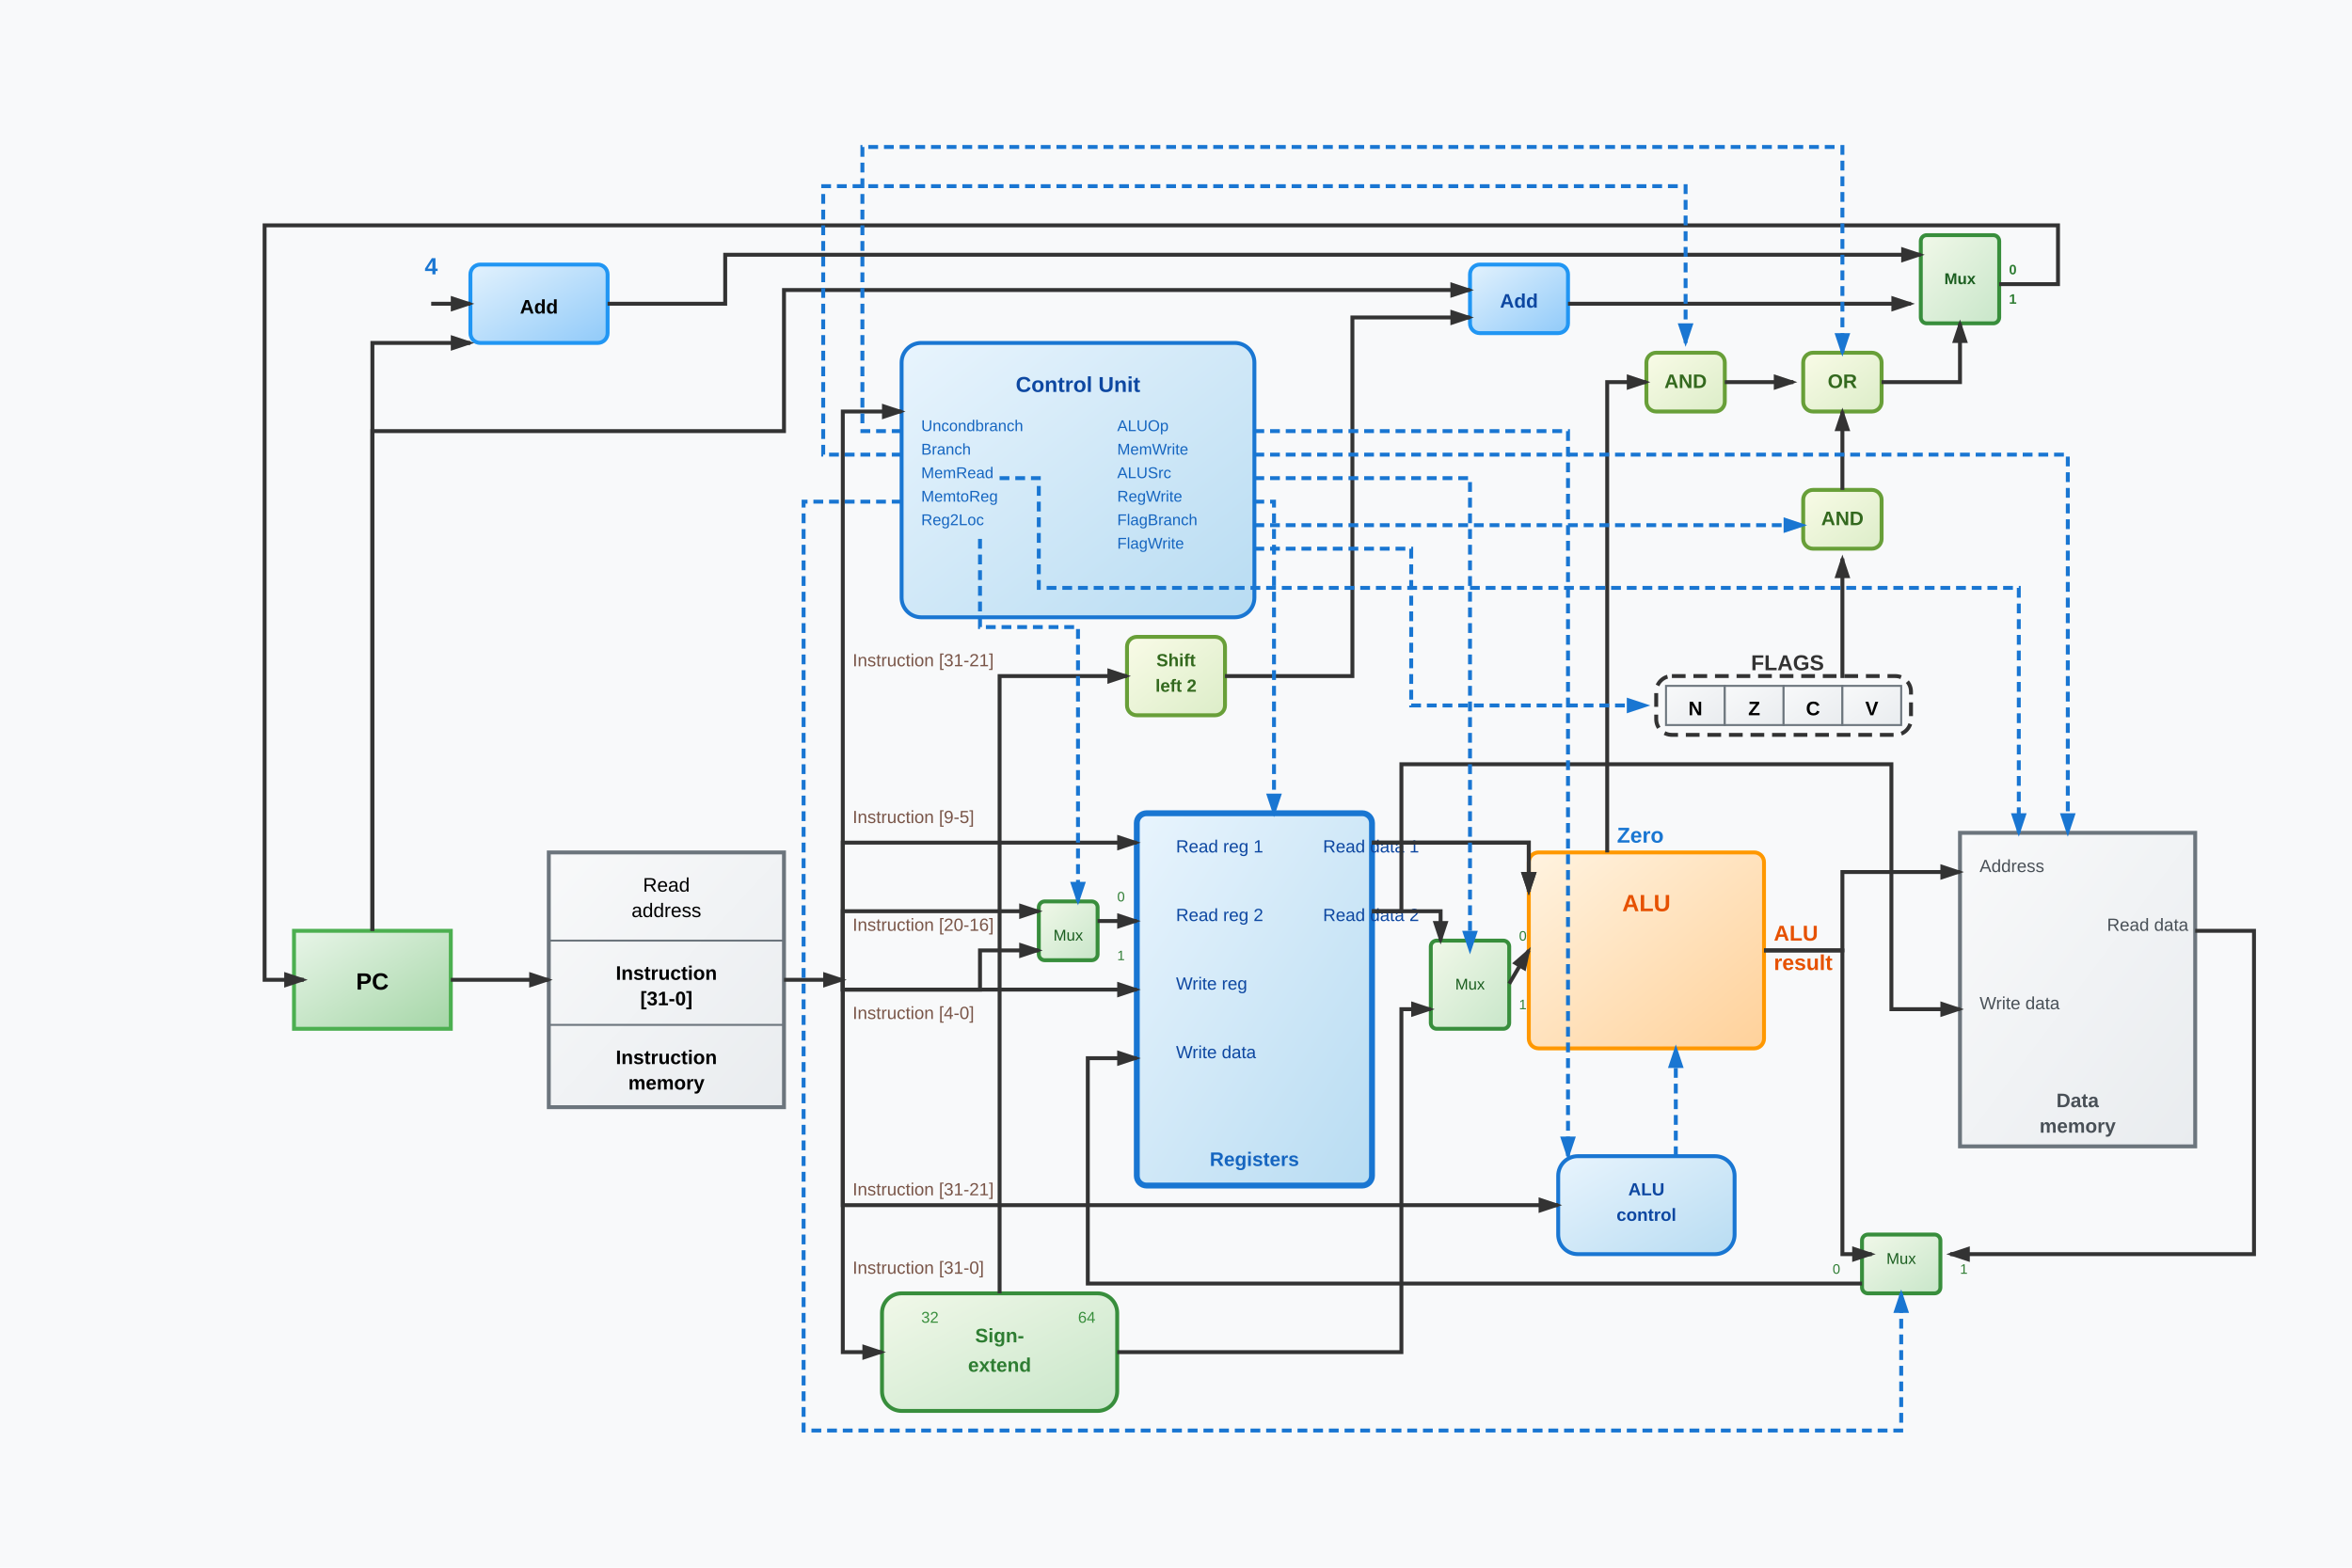
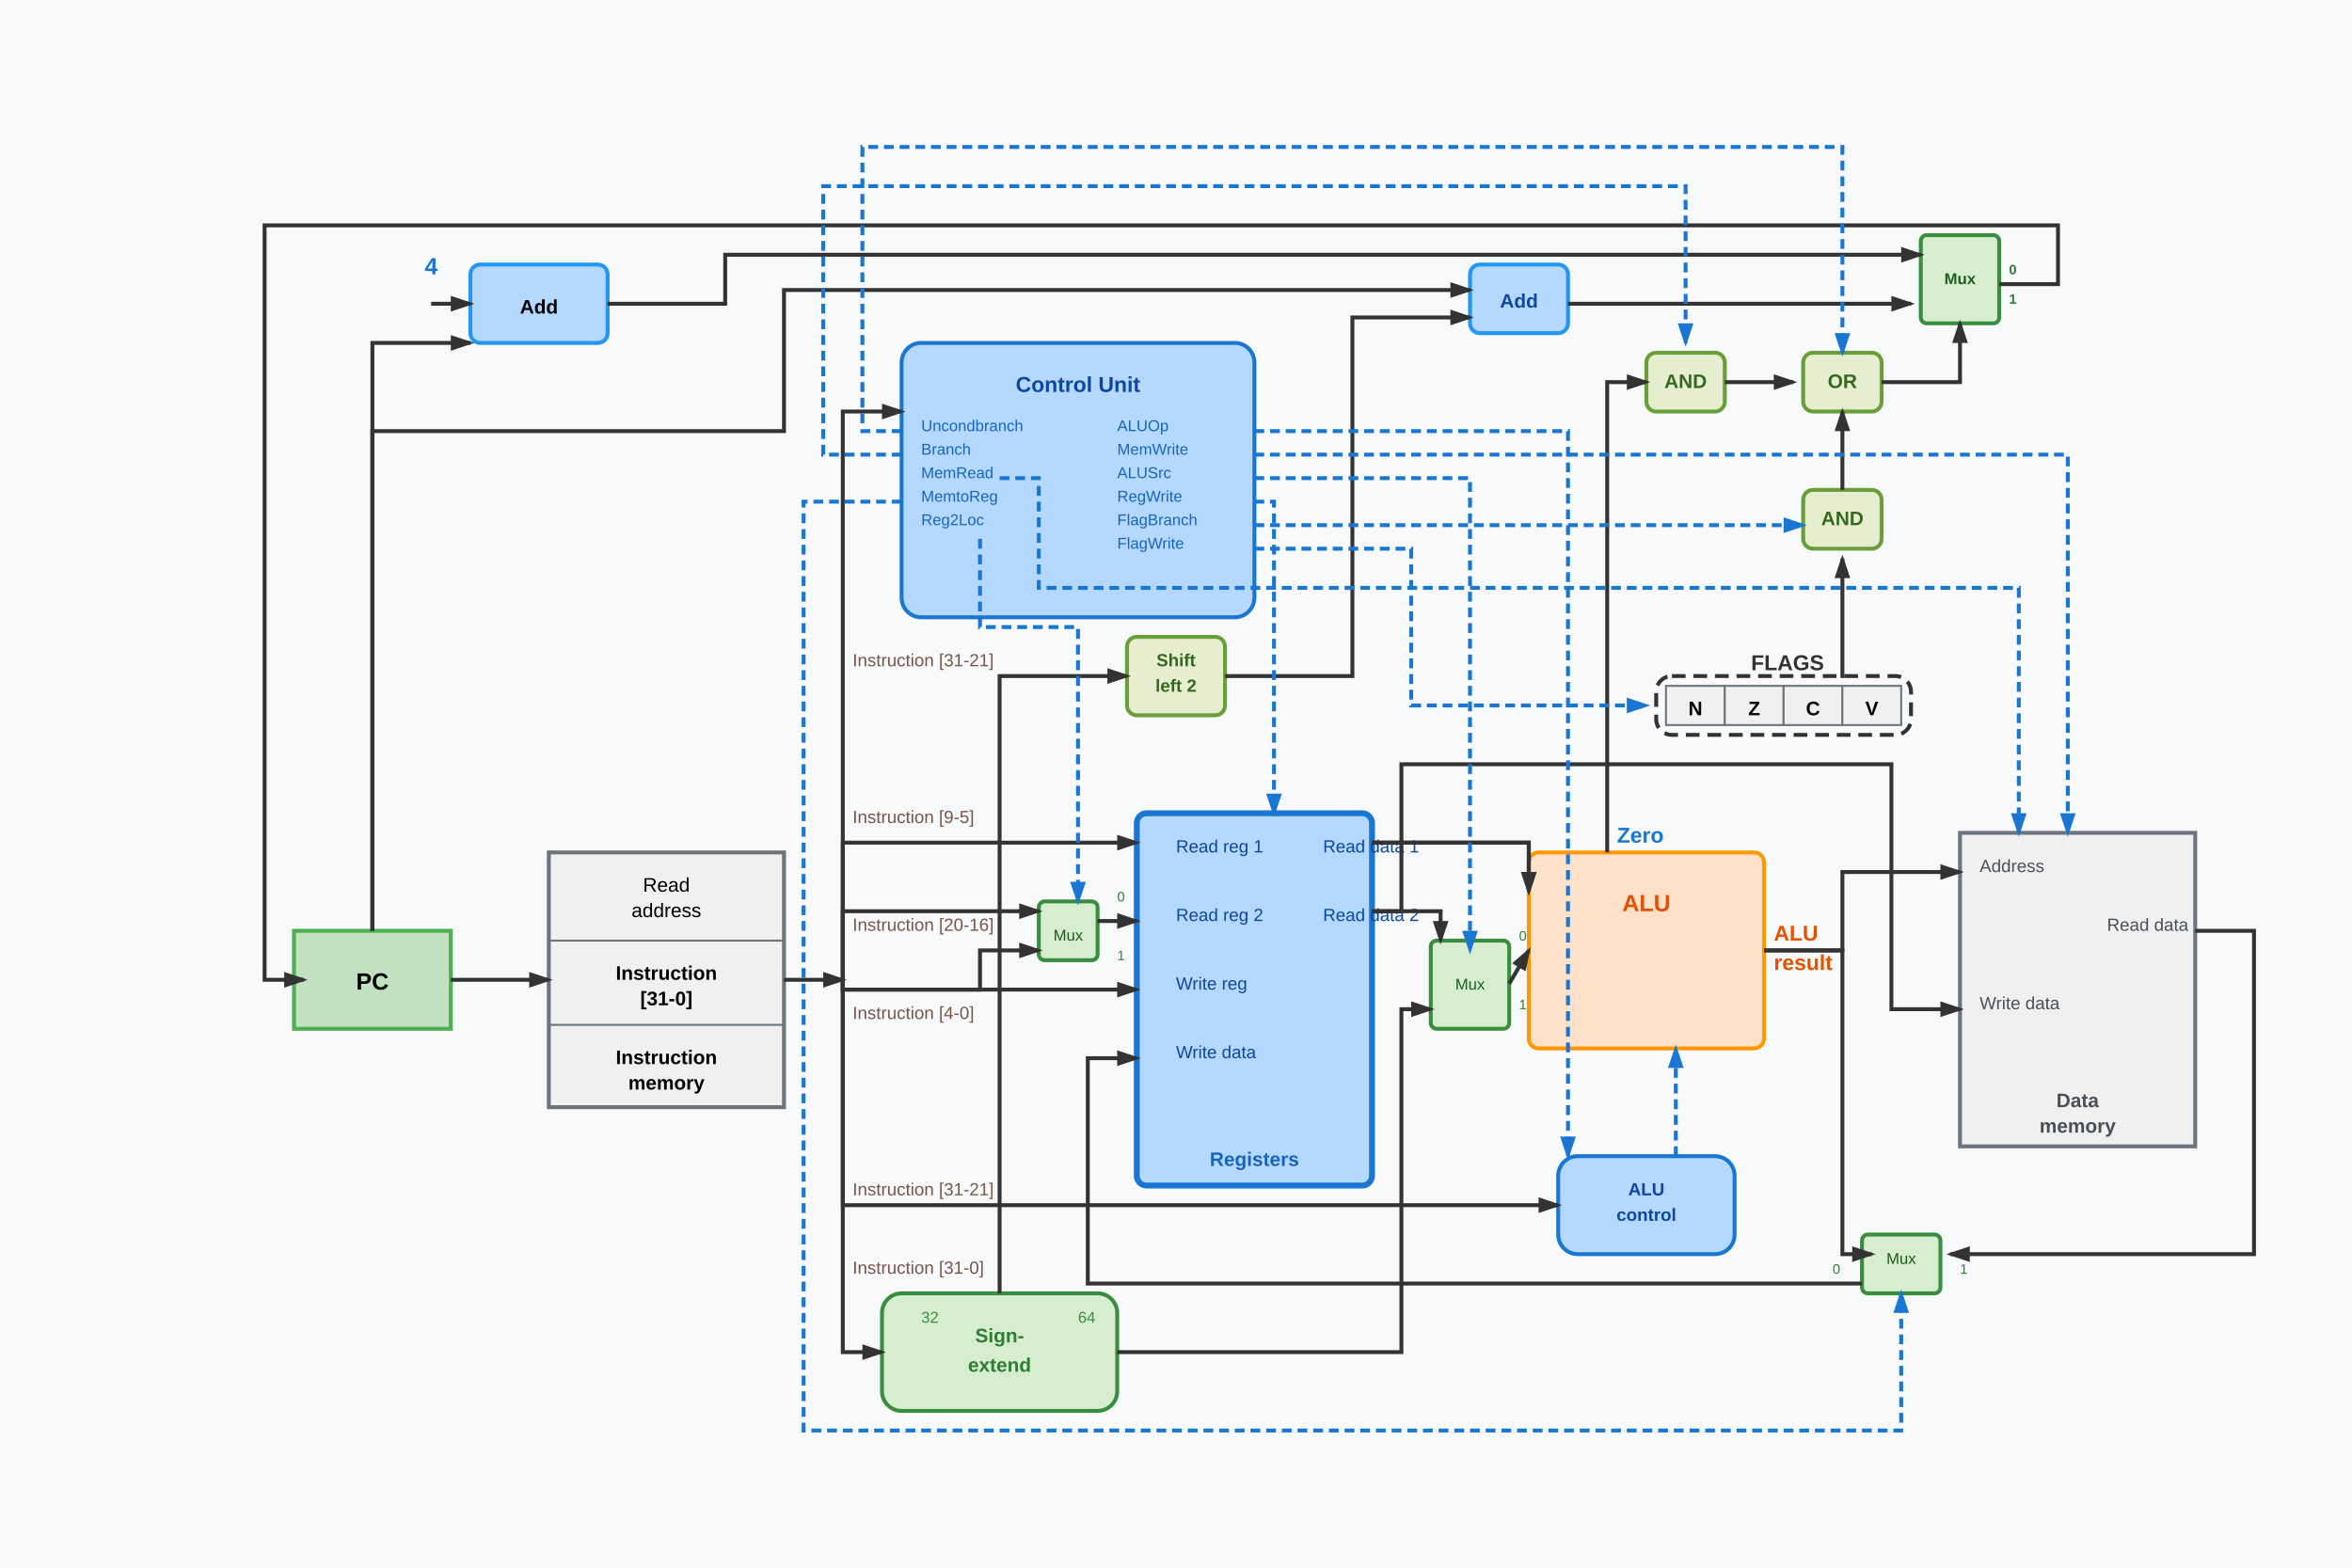
<svg xmlns="http://www.w3.org/2000/svg" viewBox="0 0 1200 800">
  <defs>
    <linearGradient id="controlGradient" x1="0%" y1="0%" x2="100%" y2="100%">
-       <stop offset="0%" style="stop-color:#E8F4FD;stop-opacity:1" />
-       <stop offset="100%" style="stop-color:#B8DCF2;stop-opacity:1" />
+       <stop offset="0%" style="stop-color:#B5D8FF;stop-opacity:1" />
+       <stop offset="100%" style="stop-color:#B5D8FF;stop-opacity:1" />
    </linearGradient>
    <linearGradient id="aluGradient" x1="0%" y1="0%" x2="100%" y2="100%">
-       <stop offset="0%" style="stop-color:#FFF3E0;stop-opacity:1" />
-       <stop offset="100%" style="stop-color:#FFD19A;stop-opacity:1" />
+       <stop offset="0%" style="stop-color:#FFE0C9;stop-opacity:1" />
+       <stop offset="100%" style="stop-color:#FFE0C9;stop-opacity:1" />
    </linearGradient>
    <linearGradient id="registerGradient" x1="0%" y1="0%" x2="100%" y2="100%">
-       <stop offset="0%" style="stop-color:#E8F4FD;stop-opacity:1" />
-       <stop offset="100%" style="stop-color:#B8DCF2;stop-opacity:1" />
+       <stop offset="0%" style="stop-color:#B5D8FF;stop-opacity:1" />
+       <stop offset="100%" style="stop-color:#B5D8FF;stop-opacity:1" />
    </linearGradient>
    <linearGradient id="pcGradient" x1="0%" y1="0%" x2="100%" y2="100%">
-       <stop offset="0%" style="stop-color:#E8F5E8;stop-opacity:1" />
-       <stop offset="100%" style="stop-color:#A5D6A7;stop-opacity:1" />
+       <stop offset="0%" style="stop-color:#C1E1C1;stop-opacity:1" />
+       <stop offset="100%" style="stop-color:#C1E1C1;stop-opacity:1" />
    </linearGradient>
    <linearGradient id="memoryGradient" x1="0%" y1="0%" x2="100%" y2="100%">
-       <stop offset="0%" style="stop-color:#F8F9FA;stop-opacity:1" />
-       <stop offset="100%" style="stop-color:#E9ECEF;stop-opacity:1" />
+       <stop offset="0%" style="stop-color:#F0F0F0;stop-opacity:1" />
+       <stop offset="100%" style="stop-color:#F0F0F0;stop-opacity:1" />
    </linearGradient>
    <linearGradient id="muxGradient" x1="0%" y1="0%" x2="100%" y2="100%">
-       <stop offset="0%" style="stop-color:#F1F8E9;stop-opacity:1" />
-       <stop offset="100%" style="stop-color:#C8E6C9;stop-opacity:1" />
+       <stop offset="0%" style="stop-color:#D6EDCF;stop-opacity:1" />
+       <stop offset="100%" style="stop-color:#D6EDCF;stop-opacity:1" />
    </linearGradient>
    <linearGradient id="signExtendGradient" x1="0%" y1="0%" x2="100%" y2="100%">
-       <stop offset="0%" style="stop-color:#F1F8E9;stop-opacity:1" />
-       <stop offset="100%" style="stop-color:#C8E6C9;stop-opacity:1" />
+       <stop offset="0%" style="stop-color:#D6EDCF;stop-opacity:1" />
+       <stop offset="100%" style="stop-color:#D6EDCF;stop-opacity:1" />
    </linearGradient>
    <linearGradient id="adderGradient" x1="0%" y1="0%" x2="100%" y2="100%">
-       <stop offset="0%" style="stop-color:#E3F2FD;stop-opacity:1" />
-       <stop offset="100%" style="stop-color:#90CAF9;stop-opacity:1" />
+       <stop offset="0%" style="stop-color:#B5D8FF;stop-opacity:1" />
+       <stop offset="100%" style="stop-color:#B5D8FF;stop-opacity:1" />
    </linearGradient>
    <linearGradient id="gateGradient" x1="0%" y1="0%" x2="100%" y2="100%">
-       <stop offset="0%" style="stop-color:#F9FBE7;stop-opacity:1" />
-       <stop offset="100%" style="stop-color:#DCEDC8;stop-opacity:1" />
+       <stop offset="0%" style="stop-color:#E7EDCF;stop-opacity:1" />
+       <stop offset="100%" style="stop-color:#E7EDCF;stop-opacity:1" />
    </linearGradient>
    <marker id="arrowhead" markerWidth="6" markerHeight="4" refX="5" refY="2" orient="auto" fill="#333" viewBox="0 0 6 4">
      <polygon points="0 0, 6 2, 0 4" />
    </marker>
    <marker id="arrowheadBlue" markerWidth="6" markerHeight="4" refX="5" refY="2" orient="auto" fill="#1976D2" viewBox="0 0 6 4">
      <polygon points="0 0, 6 2, 0 4" />
    </marker>
    <marker id="arrowheadGray" markerWidth="6" markerHeight="4" refX="5" refY="2" orient="auto" fill="#888" viewBox="0 0 6 4">
      <polygon points="0 0, 6 2, 0 4" />
    </marker>
    <marker id="dotStart" markerWidth="6" markerHeight="6" refX="3" refY="3" orient="auto" fill="#333" viewBox="0 0 6 6">
      <circle cx="3" cy="3" r="2" />
    </marker>
    <marker id="dotStartBlue" markerWidth="6" markerHeight="6" refX="3" refY="3" orient="auto" fill="#1976D2" viewBox="0 0 6 6">
      <circle cx="3" cy="3" r="2" />
    </marker>
    <marker id="dotStartGray" markerWidth="6" markerHeight="6" refX="3" refY="3" orient="auto" fill="#888" viewBox="0 0 6 6">
      <circle cx="3" cy="3" r="2" />
    </marker>
  </defs>
  <rect x="0" y="0" width="1200" height="800" fill="#f8f9fa" />
  <g id="block-pc">
    <rect x="150" y="475" width="80" height="50" fill="url(#pcGradient)" stroke="#4CAF50" stroke-width="2" />
    <text x="190" y="505" text-anchor="middle" font-family="Arial" font-size="12" font-weight="bold">PC</text>
  </g>
  <g id="block-adder1">
    <rect x="240" y="135" width="70" height="40" fill="url(#adderGradient)" stroke="#2196F3" stroke-width="2" rx="5" />
    <text x="275" y="160" text-anchor="middle" font-family="Arial" font-size="10" font-weight="bold">Add</text>
  </g>
  <g id="constant-4">
    <text x="220" y="140" text-anchor="middle" font-family="Arial" font-size="12" font-weight="bold" fill="#1976D2">4</text>
  </g>
  <g id="block-imem">
    <rect x="280" y="435" width="120" height="130" fill="url(#memoryGradient)" stroke="#6C757D" stroke-width="2" />
    <text x="340" y="455" text-anchor="middle" font-family="Arial" font-size="10">Read</text>
    <text x="340" y="468" text-anchor="middle" font-family="Arial" font-size="10">address</text>
    <line x1="280" y1="480" x2="400" y2="480" stroke="#6C757D" stroke-width="1" />
    <text x="340" y="500" text-anchor="middle" font-family="Arial" font-size="10" font-weight="bold">Instruction</text>
    <text x="340" y="513" text-anchor="middle" font-family="Arial" font-size="10" font-weight="bold">[31-0]</text>
    <line x1="280" y1="523" x2="400" y2="523" stroke="#6C757D" stroke-width="1" />
    <text x="340" y="543" text-anchor="middle" font-family="Arial" font-size="10" font-weight="bold">Instruction</text>
    <text x="340" y="556" text-anchor="middle" font-family="Arial" font-size="10" font-weight="bold">memory</text>
  </g>
  <g id="block-control">
    <rect x="460" y="175" width="180" height="140" fill="url(#controlGradient)" stroke="#1976D2" stroke-width="2" rx="10" />
    <text x="550" y="200" text-anchor="middle" font-family="Arial" font-size="11" font-weight="bold" fill="#0D47A1">Control Unit</text>
    <text x="470" y="220" font-family="Arial" font-size="8" fill="#1565C0">Uncondbranch</text>
    <text x="470" y="232" font-family="Arial" font-size="8" fill="#1565C0">Branch</text>
    <text x="470" y="244" font-family="Arial" font-size="8" fill="#1565C0">MemRead</text>
    <text x="470" y="256" font-family="Arial" font-size="8" fill="#1565C0">MemtoReg</text>
    <text x="470" y="268" font-family="Arial" font-size="8" fill="#1565C0">Reg2Loc</text>
    <text x="570" y="220" font-family="Arial" font-size="8" fill="#1565C0">ALUOp</text>
    <text x="570" y="232" font-family="Arial" font-size="8" fill="#1565C0">MemWrite</text>
    <text x="570" y="244" font-family="Arial" font-size="8" fill="#1565C0">ALUSrc</text>
    <text x="570" y="256" font-family="Arial" font-size="8" fill="#1565C0">RegWrite</text>
    <text x="570" y="268" font-family="Arial" font-size="8" fill="#1565C0">FlagBranch</text>
    <text x="570" y="280" font-family="Arial" font-size="8" fill="#1565C0">FlagWrite</text>
  </g>
  <g id="block-regs">
    <rect x="580" y="415" width="120" height="190" fill="url(#registerGradient)" stroke="#1976D2" stroke-width="3" rx="5" />
    <text x="600" y="435" font-family="Arial" font-size="9" fill="#0D47A1">Read reg 1</text>
    <text x="600" y="470" font-family="Arial" font-size="9" fill="#0D47A1">Read reg 2</text>
    <text x="600" y="505" font-family="Arial" font-size="9" fill="#0D47A1">Write reg</text>
    <text x="600" y="540" font-family="Arial" font-size="9" fill="#0D47A1">Write data</text>
    <text x="640" y="595" text-anchor="middle" font-family="Arial" font-size="10" font-weight="bold" fill="#1565C0">Registers</text>
    <text x="675" y="435" font-family="Arial" font-size="9" fill="#0D47A1">Read data 1</text>
    <text x="675" y="470" font-family="Arial" font-size="9" fill="#0D47A1">Read data 2</text>
  </g>
  <g id="block-mux1">
    <rect x="530" y="460" width="30" height="30" fill="url(#muxGradient)" stroke="#388E3C" stroke-width="2" rx="3" />
    <text x="545" y="480" text-anchor="middle" font-family="Arial" font-size="8" fill="#1B5E20">Mux</text>
    <text x="570" y="460" font-family="Arial" font-size="7" fill="#2E7D32">0</text>
    <text x="570" y="490" font-family="Arial" font-size="7" fill="#2E7D32">1</text>
  </g>
  <g id="block-signext">
    <rect x="450" y="660" width="120" height="60" fill="url(#signExtendGradient)" stroke="#388E3C" stroke-width="2" rx="10" />
    <text x="510" y="685" text-anchor="middle" font-family="Arial" font-size="10" font-weight="bold" fill="#2E7D32">Sign-</text>
    <text x="510" y="700" text-anchor="middle" font-family="Arial" font-size="10" font-weight="bold" fill="#2E7D32">extend</text>
    <text x="470" y="675" font-family="Arial" font-size="8" fill="#388E3C">32</text>
    <text x="550" y="675" font-family="Arial" font-size="8" fill="#388E3C">64</text>
  </g>
  <g id="block-mux2">
    <rect x="730" y="480" width="40" height="45" fill="url(#muxGradient)" stroke="#388E3C" stroke-width="2" rx="3" />
    <text x="750" y="505" text-anchor="middle" font-family="Arial" font-size="8" fill="#1B5E20">Mux</text>
    <text x="775" y="480" font-family="Arial" font-size="7" fill="#2E7D32">0</text>
    <text x="775" y="515" font-family="Arial" font-size="7" fill="#2E7D32">1</text>
  </g>
  <g id="block-alu">
    <rect x="780" y="435" width="120" height="100" fill="url(#aluGradient)" stroke="#FF9800" stroke-width="2" rx="5" />
    <text x="840" y="465" text-anchor="middle" font-family="Arial" font-size="12" font-weight="bold" fill="#E65100">ALU</text>
    <text x="825" y="430" font-family="Arial" font-size="11" fill="#1976D2" font-weight="bold">Zero</text>
    <text x="905" y="480" font-family="Arial" font-size="11" fill="#E65100" font-weight="bold">ALU</text>
    <text x="905" y="495" font-family="Arial" font-size="11" fill="#E65100" font-weight="bold">result</text>
  </g>
  <g id="block-alucontrol">
    <rect x="795" y="590" width="90" height="50" fill="url(#controlGradient)" stroke="#1976D2" stroke-width="2" rx="10" />
    <text x="840" y="610" text-anchor="middle" font-family="Arial" font-size="9" font-weight="bold" fill="#0D47A1">ALU</text>
    <text x="840" y="623" text-anchor="middle" font-family="Arial" font-size="9" font-weight="bold" fill="#0D47A1">control</text>
  </g>
  <g id="block-datamem">
    <rect x="1000" y="425" width="120" height="160" fill="url(#memoryGradient)" stroke="#6C757D" stroke-width="2" />
    <text x="1010" y="445" font-family="Arial" font-size="9" fill="#495057">Address</text>
    <text x="1010" y="515" font-family="Arial" font-size="9" fill="#495057">Write data</text>
    <text x="1075" y="475" font-family="Arial" font-size="9" fill="#495057">Read data</text>
    <text x="1060" y="565" text-anchor="middle" font-family="Arial" font-size="10" font-weight="bold" fill="#495057">Data</text>
    <text x="1060" y="578" text-anchor="middle" font-family="Arial" font-size="10" font-weight="bold" fill="#495057">memory</text>
  </g>
  <g id="block-mux3">
    <rect x="950" y="630" width="40" height="30" fill="url(#muxGradient)" stroke="#388E3C" stroke-width="2" rx="3" />
    <text x="970" y="645" text-anchor="middle" font-family="Arial" font-size="8" fill="#1B5E20">Mux</text>
    <text x="935" y="650" font-family="Arial" font-size="7" fill="#2E7D32">0</text>
    <text x="1000" y="650" font-family="Arial" font-size="7" fill="#2E7D32">1</text>
  </g>
  <g id="block-shift-left">
    <rect x="575" y="325" width="50" height="40" fill="url(#gateGradient)" stroke="#689F38" stroke-width="2" rx="5" />
    <text x="600" y="340" text-anchor="middle" font-family="Arial" font-size="9" font-weight="bold" fill="#33691E">Shift</text>
    <text x="600" y="353" text-anchor="middle" font-family="Arial" font-size="9" font-weight="bold" fill="#33691E">left 2</text>
  </g>
  <g id="block-adder2">
    <rect x="750" y="135" width="50" height="35" fill="url(#adderGradient)" stroke="#2196F3" stroke-width="2" rx="5" />
    <text x="775" y="157" text-anchor="middle" font-family="Arial" font-size="10" font-weight="bold" fill="#0D47A1">Add</text>
  </g>
  <g id="block-and-gate">
    <rect x="840" y="180" width="40" height="30" fill="url(#gateGradient)" stroke="#689F38" stroke-width="2" rx="5" />
    <text x="860" y="198" text-anchor="middle" font-family="Arial" font-size="10" fill="#33691E" font-weight="bold">AND</text>
  </g>
  <g id="block-or-gate">
    <rect x="920" y="180" width="40" height="30" fill="url(#gateGradient)" stroke="#689F38" stroke-width="2" rx="5" />
    <text x="940" y="198" text-anchor="middle" font-family="Arial" font-size="10" font-weight="bold" fill="#33691E">OR</text>
  </g>
  <g id="block-and2-gate">
    <rect x="920" y="250" width="40" height="30" fill="url(#gateGradient)" stroke="#689F38" stroke-width="2" rx="5" />
    <text x="940" y="268" text-anchor="middle" font-family="Arial" font-size="10" font-weight="bold" fill="#33691E">AND</text>
  </g>
  <g id="block-mux4">
    <rect x="980" y="120" width="40" height="45" fill="url(#muxGradient)" stroke="#388E3C" stroke-width="2" rx="3" />
    <text x="1000" y="145" text-anchor="middle" font-family="Arial" font-size="8" fill="#1B5E20" font-weight="bold">Mux</text>
    <text x="1025" y="140" font-family="Arial" font-size="7" fill="#2E7D32" font-weight="bold">0</text>
    <text x="1025" y="155" font-family="Arial" font-size="7" fill="#2E7D32" font-weight="bold">1</text>
  </g>
  <g id="block-flags">
    <rect x="845" y="345" width="130" height="30" fill="none" stroke="#333333" stroke-width="2" stroke-dasharray="7,4" rx="8" />
    <text x="912" y="342" text-anchor="middle" font-family="Arial" font-size="11" font-weight="bold" fill="#333333">FLAGS</text>
  </g>
  <g id="block-N">
    <rect x="850" y="350" width="30" height="20" fill="url(#memoryGradient)" stroke="#6C757D" />
    <text x="865" y="365" text-anchor="middle" font-family="Arial" font-size="10" font-weight="bold">N</text>
  </g>
  <g id="block-Z">
    <rect x="880" y="350" width="30" height="20" fill="url(#memoryGradient)" stroke="#6C757D" />
    <text x="895" y="365" text-anchor="middle" font-family="Arial" font-size="10" font-weight="bold">Z</text>
  </g>
  <g id="block-C">
    <rect x="910" y="350" width="30" height="20" fill="url(#memoryGradient)" stroke="#6C757D" />
    <text x="925" y="365" text-anchor="middle" font-family="Arial" font-size="10" font-weight="bold">C</text>
  </g>
  <g id="block-V">
    <rect x="940" y="350" width="30" height="20" fill="url(#memoryGradient)" stroke="#6C757D" />
    <text x="955" y="365" text-anchor="middle" font-family="Arial" font-size="10" font-weight="bold">V</text>
  </g>
  <g id="instruction-field-labels" font-family="Arial" font-size="9" fill="#795548">
    <text x="435" y="340">Instruction [31-21]</text>
    <text x="435" y="420">Instruction [9-5]</text>
    <text x="435" y="475">Instruction [20-16]</text>
    <text x="435" y="520">Instruction [4-0]</text>
    <text x="435" y="650">Instruction [31-0]</text>
    <text x="435" y="610">Instruction [31-21]</text>
  </g>
  <g id="data-paths" stroke-width="2" fill="none">
    <path id="path-pc-imem" stroke="#333" d="M230 500 L280 500" marker-end="url(#arrowhead)" />
    <path id="path-pc-adder1" stroke="#333" d="M190 475 L190 175 L240 175" marker-end="url(#arrowhead)" />
    <path id="path-4-adder" stroke="#333" d="M220 155 L240 155" marker-end="url(#arrowhead)" />
    <path id="path-adder1-mux4-in0" stroke="#333" d="M310 155 L370 155 L370 130 L980 130" marker-end="url(#arrowhead)" />
    <path id="path-mux4-pc" stroke="#333" d="M1020 145 L1050 145 L1050 115 L135 115 L135 500 L155 500" marker-end="url(#arrowhead)" />
    <path id="path-imem-out" stroke="#333" d="M400 500 L430 500" marker-end="url(#arrowhead)" />
    <path id="path-instr-control" stroke="#333" d="M430 500 L430 210 L460 210" marker-end="url(#arrowhead)" />
    <path id="path-instr-regs" stroke="#333" d="M430 500 L430 430 L580 430" marker-end="url(#arrowhead)" />
    <path id="path-instr-reg2loc-0" stroke="#333" d="M430 500 L430 465 L530 465" marker-end="url(#arrowhead)" />
    <path id="path-instr-reg2loc-1" stroke="#333" d="M430 500 L430 505 L500 505 L500 485 L530 485" marker-end="url(#arrowhead)" />
    <path id="path-instr-regwriteaddr" stroke="#333" d="M430 500 L430 505 L580 505" marker-end="url(#arrowhead)" />
    <path id="path-instr-signext" stroke="#333" d="M430 500 L430 690 L450 690" marker-end="url(#arrowhead)" />
    <path id="path-instr-alucontrol" stroke="#333" d="M430 500 L430 615 L795 615" marker-end="url(#arrowhead)" />
    <path id="path-reg2loc-out" stroke="#333" d="M560 470 L580 470" marker-end="url(#arrowhead)" />
    <path id="path-regs-rdata1" stroke="#333" d="M700 430 L780 430 L780 455" marker-end="url(#arrowhead)" />
    <path id="path-regs-rdata2" stroke="#333" d="M700 465 L735 465 L735 480" marker-end="url(#arrowhead)" />
    <path id="path-rdata2-memwrite" stroke="#333" d="M700 465 L715 465 L715 390 L965 390 L965 515 L1000 515" marker-end="url(#arrowhead)" />
    <path id="path-signext-out-mux2" stroke="#333" d="M570 690 L715 690 L715 515 L730 515" marker-end="url(#arrowhead)" />
    <path id="path-mux2-alu" stroke="#333" d="M770 502 L780 485" marker-end="url(#arrowhead)" />
    <path id="path-rdata1-alu" stroke="#333" d="M700 430 L780 430 L780 455" marker-end="url(#arrowhead)" />
    <path id="path-alu-result" stroke="#333" d="M900 485 L940 485 L940 445 L1000 445" marker-end="url(#arrowhead)" />
    <path id="path-alu-mux3" stroke="#333" d="M900 485 L940 485 L940 640 L950 640 L955 640" marker-end="url(#arrowhead)" />
    <path id="path-alu-zero" stroke="#333" d="M820 435 L820 195 L840 195" marker-end="url(#arrowhead)" />
    <path id="path-mem-readdata" stroke="#333" d="M1120 475 L1150 475 L1150 640 L995 640" marker-end="url(#arrowhead)" />
    <path id="path-mux3-wb" stroke="#333" d="M950 655 L555 655 L555 540 L580 540" marker-end="url(#arrowhead)" />
    <path id="path-signext-br-shift" stroke="#333" d="M510 660 L510 345 L575 345" marker-end="url(#arrowhead)" />
    <path id="path-shift-adder2" stroke="#333" d="M625 345 L690 345 L690 162 L750 162" marker-end="url(#arrowhead)" />
    <path id="path-pc-adder2" stroke="#333" d="M190 475 L190 220 L400 220 L400 148 L710 148 L710 148 L750 148" marker-end="url(#arrowhead)" />
    <path id="path-adder2-or" stroke="#333" d="M800 155 L855 155 L975 155" marker-end="url(#arrowhead)" />
    <path id="path-and-or" d="M880 195 L915 195" stroke="#333" marker-end="url(#arrowhead)" />
    <path id="path-or-mux4" d="M960 195 L1000 195 L1000 165" stroke="#333" marker-end="url(#arrowhead)" />
    <path id="path-and2-or" d="M940 250 L940 210" stroke="#333" marker-end="url(#arrowhead)" />
    <path id="path-flag4-and2" d="M940 346 L940 285" stroke="#333" marker-end="url(#arrowhead)" />
  </g>
  <g id="control-lines" stroke="#1976D2" stroke-width="2" fill="none" stroke-dasharray="5,3">
    <path id="control-uncondbranch-enable" d="M460 220 L440 220 L440 75 L940 75 L940 180" marker-end="url(#arrowheadBlue)" />
    <path id="control-branch-enable" d="M460 232 L420 232 L420 95 L860 95 L860 175" marker-end="url(#arrowheadBlue)" />
    <path id="control-memread-enable" d="M510 244 L530 244 L530 300 L1030 300 L1030 425" marker-end="url(#arrowheadBlue)" />
    <path id="control-memtoreg-enable" d="M460 256 L410 256 L410 730 L970 730 L970 660" marker-end="url(#arrowheadBlue)" />
    <path id="control-reg2loc-enable" d="M500 275 L500 320 L550 320 L550 460" marker-end="url(#arrowheadBlue)" />
    <path id="control-aluop-enable" d="M640 220 L800 220 L800 590" marker-end="url(#arrowheadBlue)" />
    <path id="control-memwrite-enable" d="M640 232 L1055 232 L1055 425" marker-end="url(#arrowheadBlue)" />
    <path id="control-alucontrol-alu" d="M855 590 L855 535" marker-end="url(#arrowheadBlue)" />
    <path id="control-alusrc-enable" d="M640 244 L750 244 L750 485" marker-end="url(#arrowheadBlue)" />
    <path id="control-regwrite-enable" d="M640 256 L650 256 L650 415" marker-end="url(#arrowheadBlue)" />
    <path id="control-flagwrite-enable" d="M640 280 L720 280 L720 360 L840 360" marker-end="url(#arrowheadBlue)" />
    <path id="control-flagbranch-enable" d="M640 268 L920 268" marker-end="url(#arrowheadBlue)" />
  </g>
</svg>
